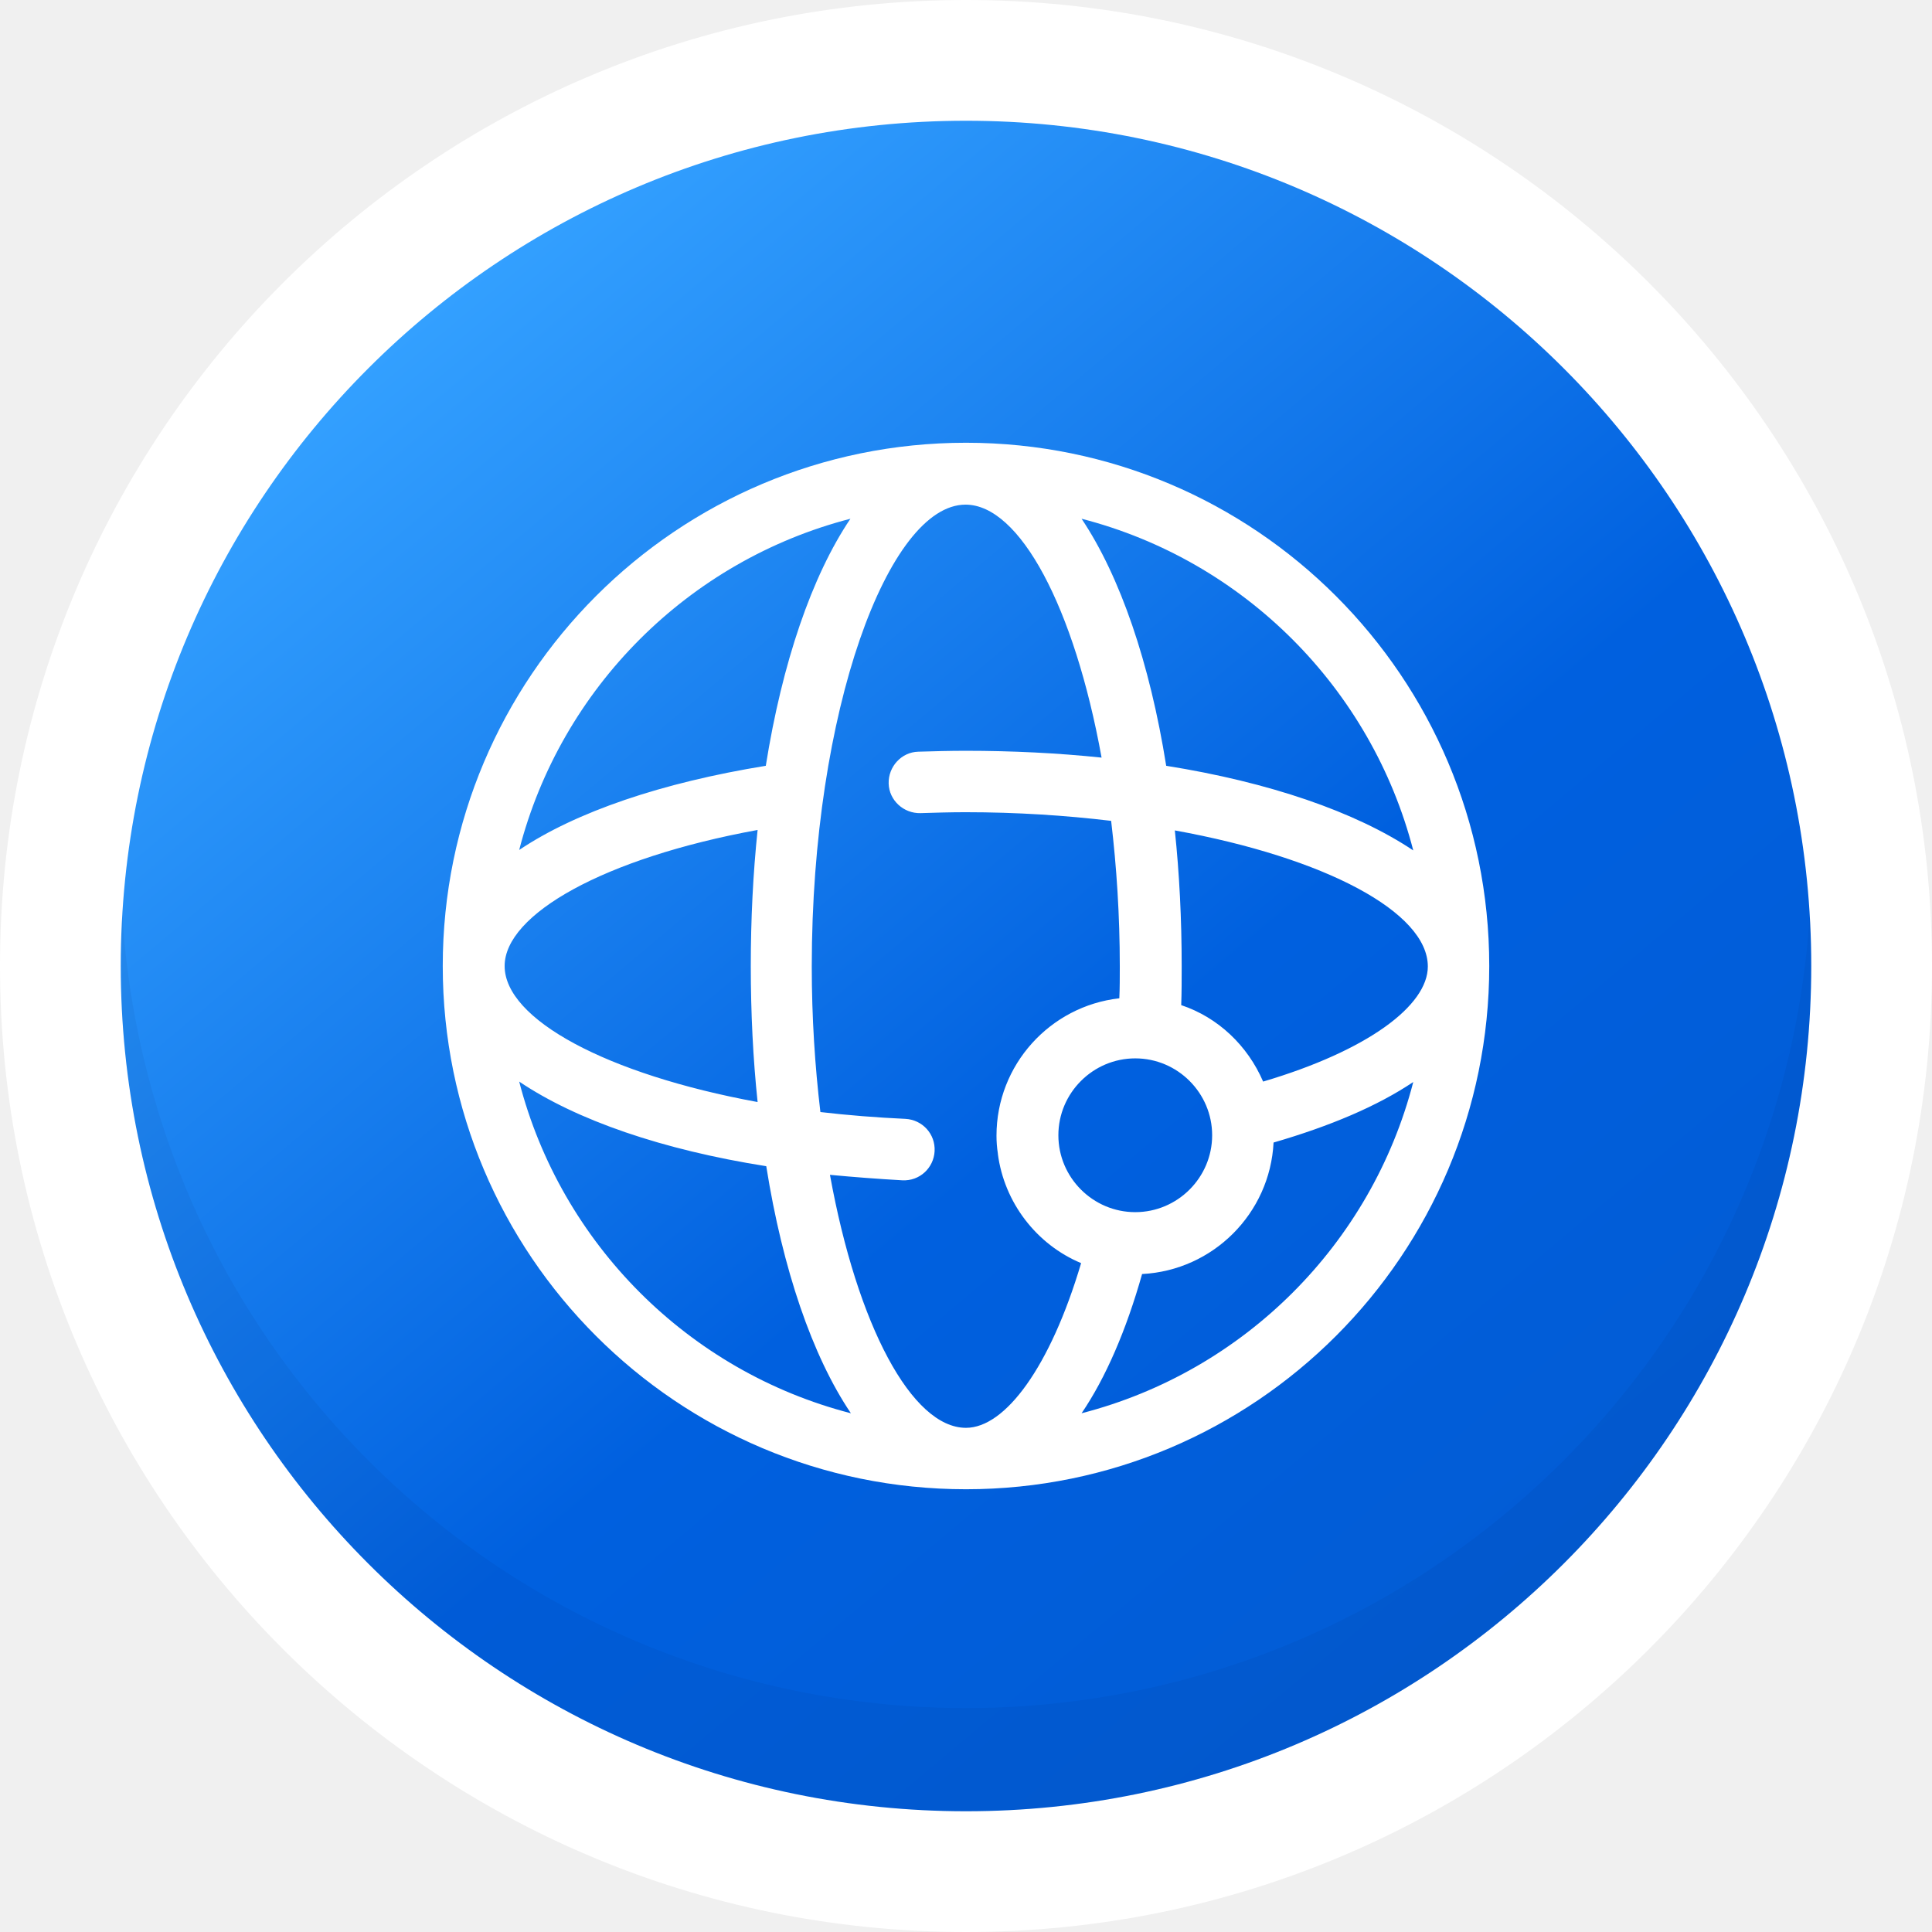
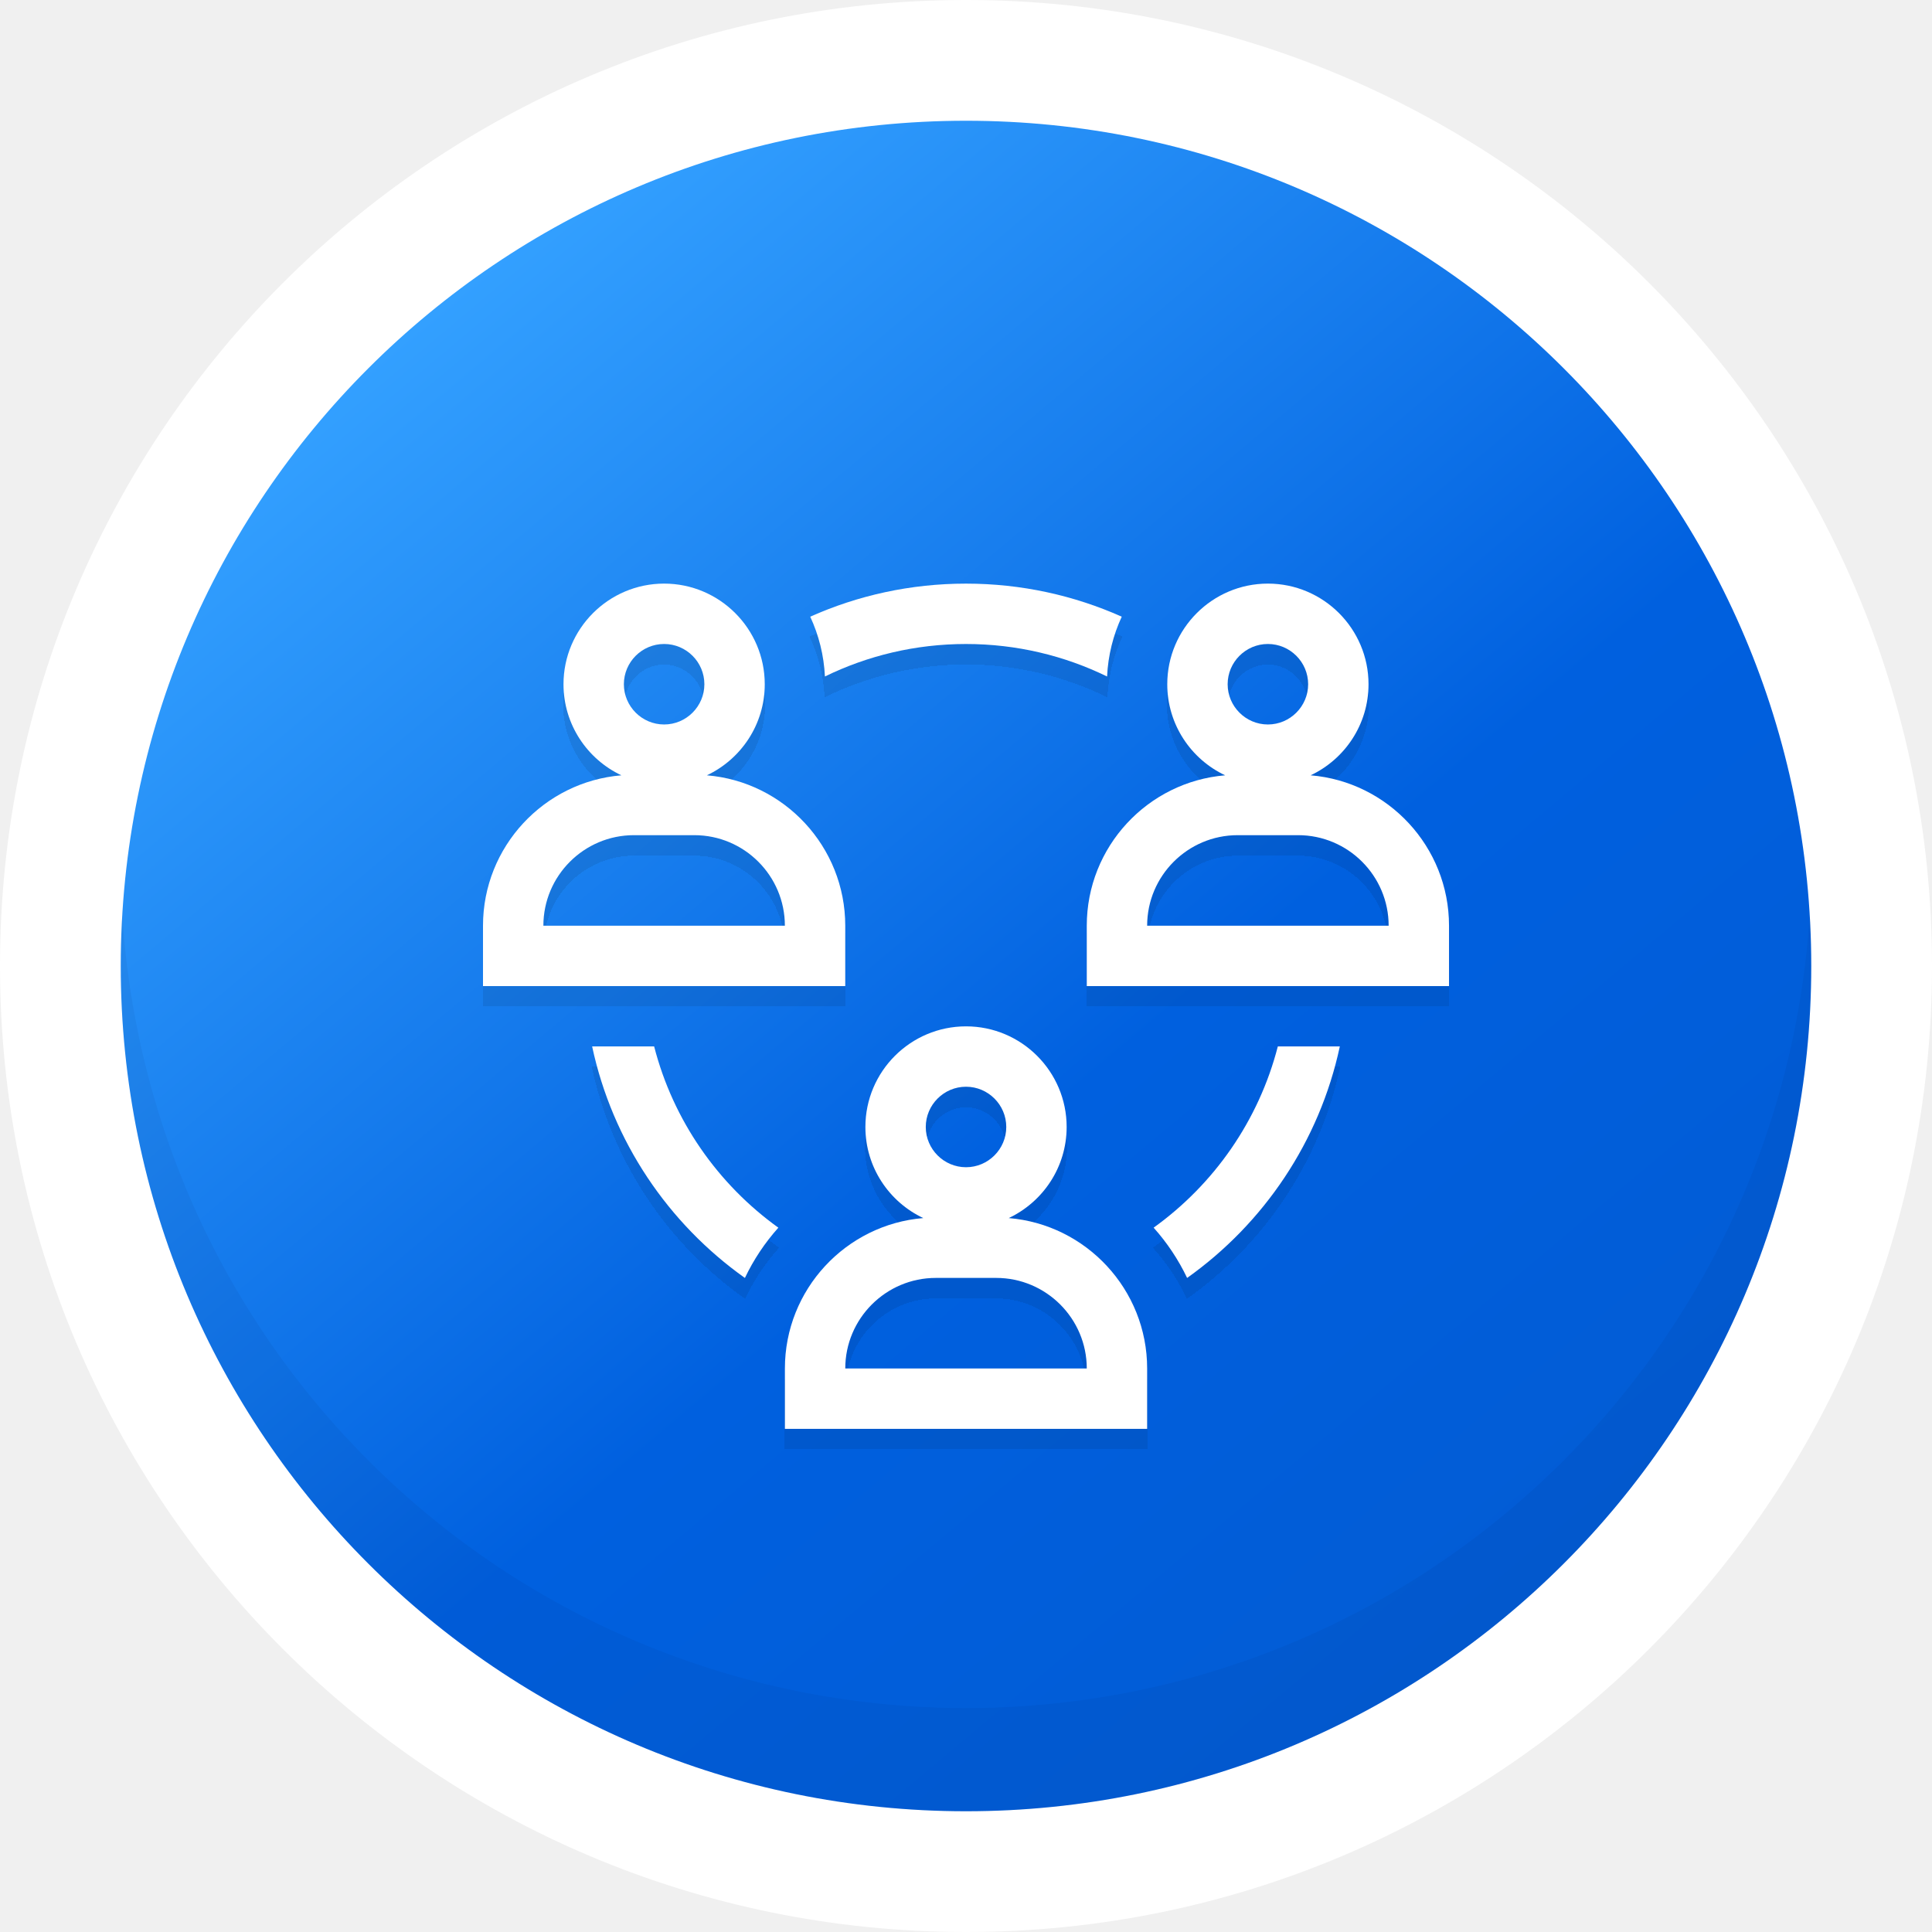
<svg xmlns="http://www.w3.org/2000/svg" width="96" height="96" viewBox="0 0 96 96" fill="none">
-   <g clip-path="url(#clip0_770_35926)">
+   <g clip-path="url(#clip0_772_12400)">
    <path d="M48 96C74.51 96 96 74.51 96 48C96 21.49 74.51 0 48 0C21.49 0 0 21.49 0 48C0 74.51 21.49 96 48 96Z" fill="white" />
-     <path d="M48 90C71.196 90 90 71.196 90 48C90 24.804 71.196 6 48 6C24.804 6 6 24.804 6 48C6 71.196 24.804 90 48 90Z" fill="url(#paint0_linear_770_35926)" />
+     <path d="M48 90C71.196 90 90 71.196 90 48C90 24.804 71.196 6 48 6C24.804 6 6 24.804 6 48C6 71.196 24.804 90 48 90Z" fill="url(#paint0_linear_772_12400)" />
    <path d="M48 90C71.18 90 90 71.18 90 48C90 47.158 90 46.317 89.924 45.475C89.235 56.186 84.568 66.131 76.765 73.475C68.962 80.82 58.71 84.874 48 84.874C37.29 84.874 27.038 80.82 19.235 73.475C11.432 66.131 6.765 56.186 6.077 45.475C6 46.317 6 47.158 6 48C6 71.18 24.82 90 48 90Z" fill="#050C38" fill-opacity="0.05" />
-     <path d="M48 74C33.644 74 22 62.356 22 48C22 33.644 33.644 22 48 22C62.356 22 74 33.644 74 48C74 62.356 62.356 74 48 74ZM25.798 53.743C27.878 61.791 34.209 68.144 42.28 70.224C40.358 67.376 38.889 63.057 38.075 57.948C32.92 57.134 28.647 55.664 25.798 53.743ZM25.798 42.235C28.624 40.336 32.897 38.889 38.052 38.052C38.866 32.943 40.336 28.624 42.257 25.776C34.209 27.856 27.878 34.186 25.798 42.235ZM37.645 41.24C29.981 42.642 25.075 45.445 25.075 48C25.075 50.645 30.139 53.381 37.645 54.76C37.419 52.612 37.306 50.329 37.306 48C37.306 45.671 37.419 43.41 37.645 41.24ZM63.283 56.772C63.103 60.299 60.276 63.125 56.75 63.306C55.958 66.109 54.941 68.461 53.743 70.224C61.814 68.144 68.144 61.814 70.224 53.765C68.438 54.964 66.087 55.958 63.283 56.772ZM62.764 53.743C67.963 52.205 70.948 49.967 70.948 48.023C70.948 45.332 65.861 42.619 58.377 41.263C58.603 43.41 58.717 45.671 58.717 48.023C58.717 48.656 58.717 49.311 58.694 49.944C60.525 50.555 61.995 51.956 62.764 53.743ZM57.948 38.052C63.057 38.866 67.353 40.336 70.224 42.257C68.144 34.209 61.814 27.856 53.743 25.776C55.664 28.647 57.134 32.943 57.948 38.052ZM41.24 58.377C42.596 65.861 45.31 70.948 48 70.948C49.944 70.948 52.183 67.941 53.72 62.764C51.504 61.837 49.899 59.757 49.583 57.337V57.315C49.537 57.021 49.515 56.727 49.515 56.433C49.515 52.906 52.183 49.99 55.619 49.605C55.642 49.085 55.642 48.565 55.642 48.023C55.642 45.49 55.483 43.071 55.212 40.788C52.951 40.517 50.51 40.358 47.977 40.358C47.231 40.358 46.485 40.381 45.739 40.404C44.903 40.426 44.179 39.77 44.157 38.934C44.134 38.097 44.79 37.374 45.626 37.351C46.395 37.329 47.186 37.306 47.977 37.306C50.306 37.306 52.567 37.419 54.737 37.645C53.381 30.162 50.668 25.075 47.977 25.075C44.157 25.075 40.336 35.294 40.336 48.023C40.336 50.555 40.494 52.974 40.765 55.257C42.122 55.416 43.546 55.529 44.993 55.596C45.83 55.642 46.485 56.343 46.44 57.202C46.395 58.038 45.694 58.694 44.835 58.649C43.636 58.581 42.438 58.49 41.24 58.377ZM56.41 60.231C58.513 60.231 60.231 58.513 60.231 56.41C60.231 54.308 58.513 52.59 56.41 52.59C54.308 52.59 52.59 54.308 52.59 56.41C52.59 58.513 54.308 60.231 56.41 60.231Z" fill="white" />
+     <g filter="url(#filter0_d_772_12400)">
+       <path fill-rule="evenodd" clip-rule="evenodd" d="M47.999 29C50.756 29 53.375 29.588 55.739 30.643C55.316 31.555 55.06 32.558 55.01 33.615C52.893 32.581 50.514 32 47.999 32C45.485 32 43.106 32.581 40.99 33.614C40.94 32.557 40.683 31.554 40.26 30.643C42.624 29.587 45.243 29 47.999 29ZM66.575 51.997C65.563 56.722 62.794 60.795 58.987 63.5C58.552 62.587 57.99 61.747 57.323 61.002C60.324 58.847 62.547 55.678 63.494 51.997H66.575ZM37.014 63.501C33.205 60.796 30.435 56.723 29.423 51.997H32.504C33.451 55.679 35.676 58.847 38.676 61.003C38.01 61.748 37.447 62.588 37.014 63.501Z" fill="white" />
+       <path d="M45.877 60.525C44.178 59.725 43.001 57.997 43.001 55.999C43.001 53.242 45.243 50.999 48.001 50.999C50.758 50.999 53.001 53.242 53.001 55.999C53.001 57.997 51.822 59.725 50.123 60.525C53.968 60.843 57.001 64.074 57.001 67.999V70.999H39.001V67.999C39.001 64.073 42.032 60.843 45.877 60.525ZM42.001 67.999H54.001C54.001 65.518 51.981 63.499 49.501 63.499H46.501C44.02 63.499 42.001 65.518 42.001 67.999ZM48.001 57.999C49.102 57.999 50.001 57.1 50.001 55.999C50.001 54.898 49.102 53.999 48.001 53.999C46.9 53.999 46.001 54.898 46.001 55.999C46.001 57.1 46.9 57.999 48.001 57.999Z" fill="white" />
+       <path d="M30.877 38.525C29.179 37.725 28 35.997 28 33.999C28 31.242 30.243 28.999 33 28.999C35.757 28.999 38 31.242 38 33.999C38 35.997 36.822 37.725 35.123 38.525C38.969 38.843 42 42.073 42 45.999V48.999H24V45.999C24 42.073 27.032 38.843 30.877 38.525ZM27 45.998H39C39 43.517 36.981 41.499 34.5 41.499H31.5C29.019 41.499 27 43.517 27 45.998ZM33 35.999C34.101 35.999 35 35.1 35 33.999C35 32.898 34.101 31.999 33 31.999C31.899 31.999 31 32.898 31 33.999C31 35.1 31.899 35.999 33 35.999Z" fill="white" />
+       <path d="M60.878 38.525C59.179 37.725 58.001 35.997 58.001 33.999C58.001 31.242 60.244 28.999 63.001 28.999C65.758 28.999 68.001 31.242 68.001 33.999C68.001 35.997 66.823 37.725 65.124 38.525C68.969 38.843 72.001 42.073 72.001 45.999V48.999H54.001V45.999C54.001 42.073 57.033 38.843 60.878 38.525ZM57.001 45.998H69.001C69.001 43.517 66.982 41.499 64.501 41.499H61.501C59.02 41.499 57.001 43.517 57.001 45.998ZM63.001 35.999C64.102 35.999 65.001 35.1 65.001 33.999C65.001 32.898 64.102 31.999 63.001 31.999C61.9 31.999 61.001 32.898 61.001 33.999C61.001 35.1 61.9 35.999 63.001 35.999Z" fill="white" />
+     </g>
  </g>
  <defs>
-     <linearGradient id="paint0_linear_770_35926" x1="74.997" y1="80.174" x2="21.003" y2="15.826" gradientUnits="userSpaceOnUse">
+     <filter id="filter0_d_772_12400" x="24" y="28.999" width="48.001" height="43" filterUnits="userSpaceOnUse" color-interpolation-filters="sRGB">
+       <feFlood flood-opacity="0" result="BackgroundImageFix" />
+       <feColorMatrix in="SourceAlpha" type="matrix" values="0 0 0 0 0 0 0 0 0 0 0 0 0 0 0 0 0 0 127 0" result="hardAlpha" />
+       <feOffset dy="1" />
+       <feColorMatrix type="matrix" values="0 0 0 0 0 0 0 0 0 0 0 0 0 0 0 0 0 0 0.08 0" />
+       <feBlend mode="normal" in2="BackgroundImageFix" result="effect1_dropShadow_772_12400" />
+       <feBlend mode="normal" in="SourceGraphic" in2="effect1_dropShadow_772_12400" result="shape" />
+     </filter>
+     <linearGradient id="paint0_linear_772_12400" x1="74.997" y1="80.174" x2="21.003" y2="15.826" gradientUnits="userSpaceOnUse">
      <stop stop-color="#025CD5" />
      <stop offset="0.4" stop-color="#0060DF" />
      <stop offset="1" stop-color="#33A0FF" />
    </linearGradient>
-     <clipPath id="clip0_770_35926">
+     <clipPath id="clip0_772_12400">
      <rect width="96" height="96" fill="white" />
    </clipPath>
  </defs>
</svg>
